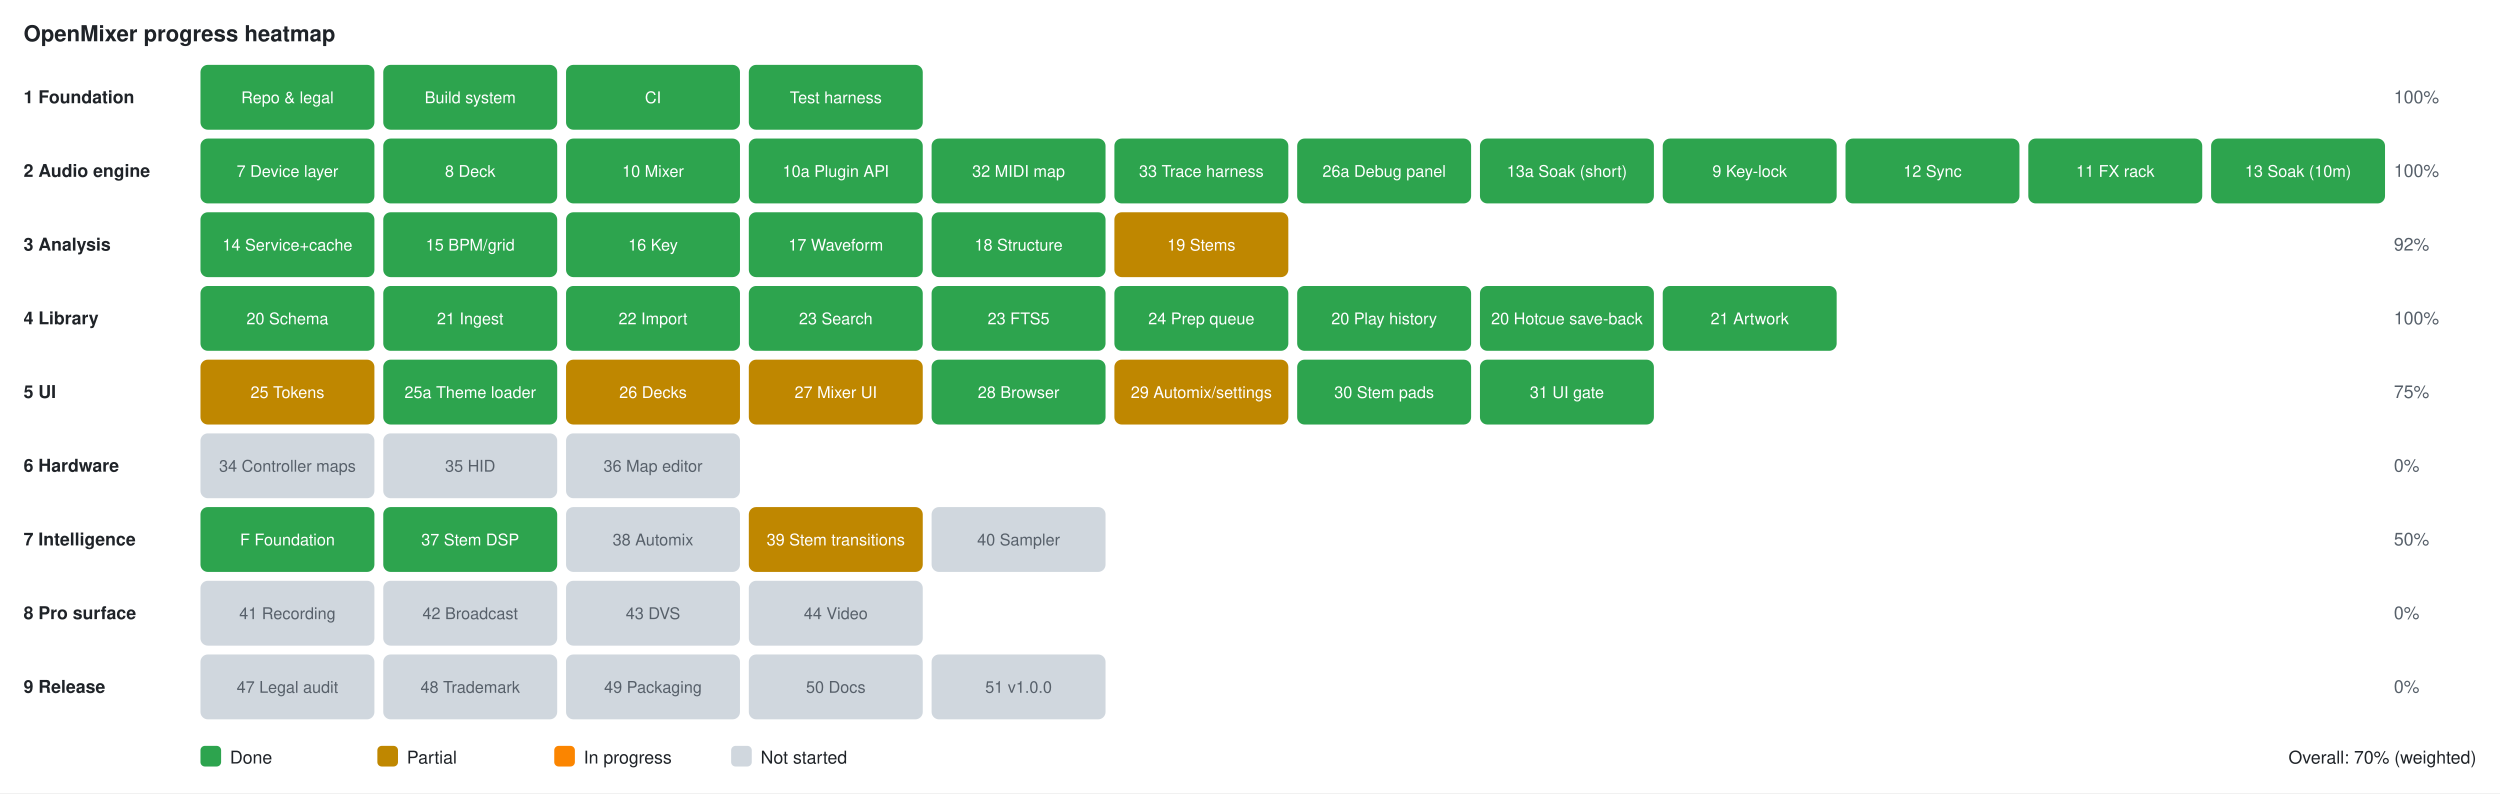
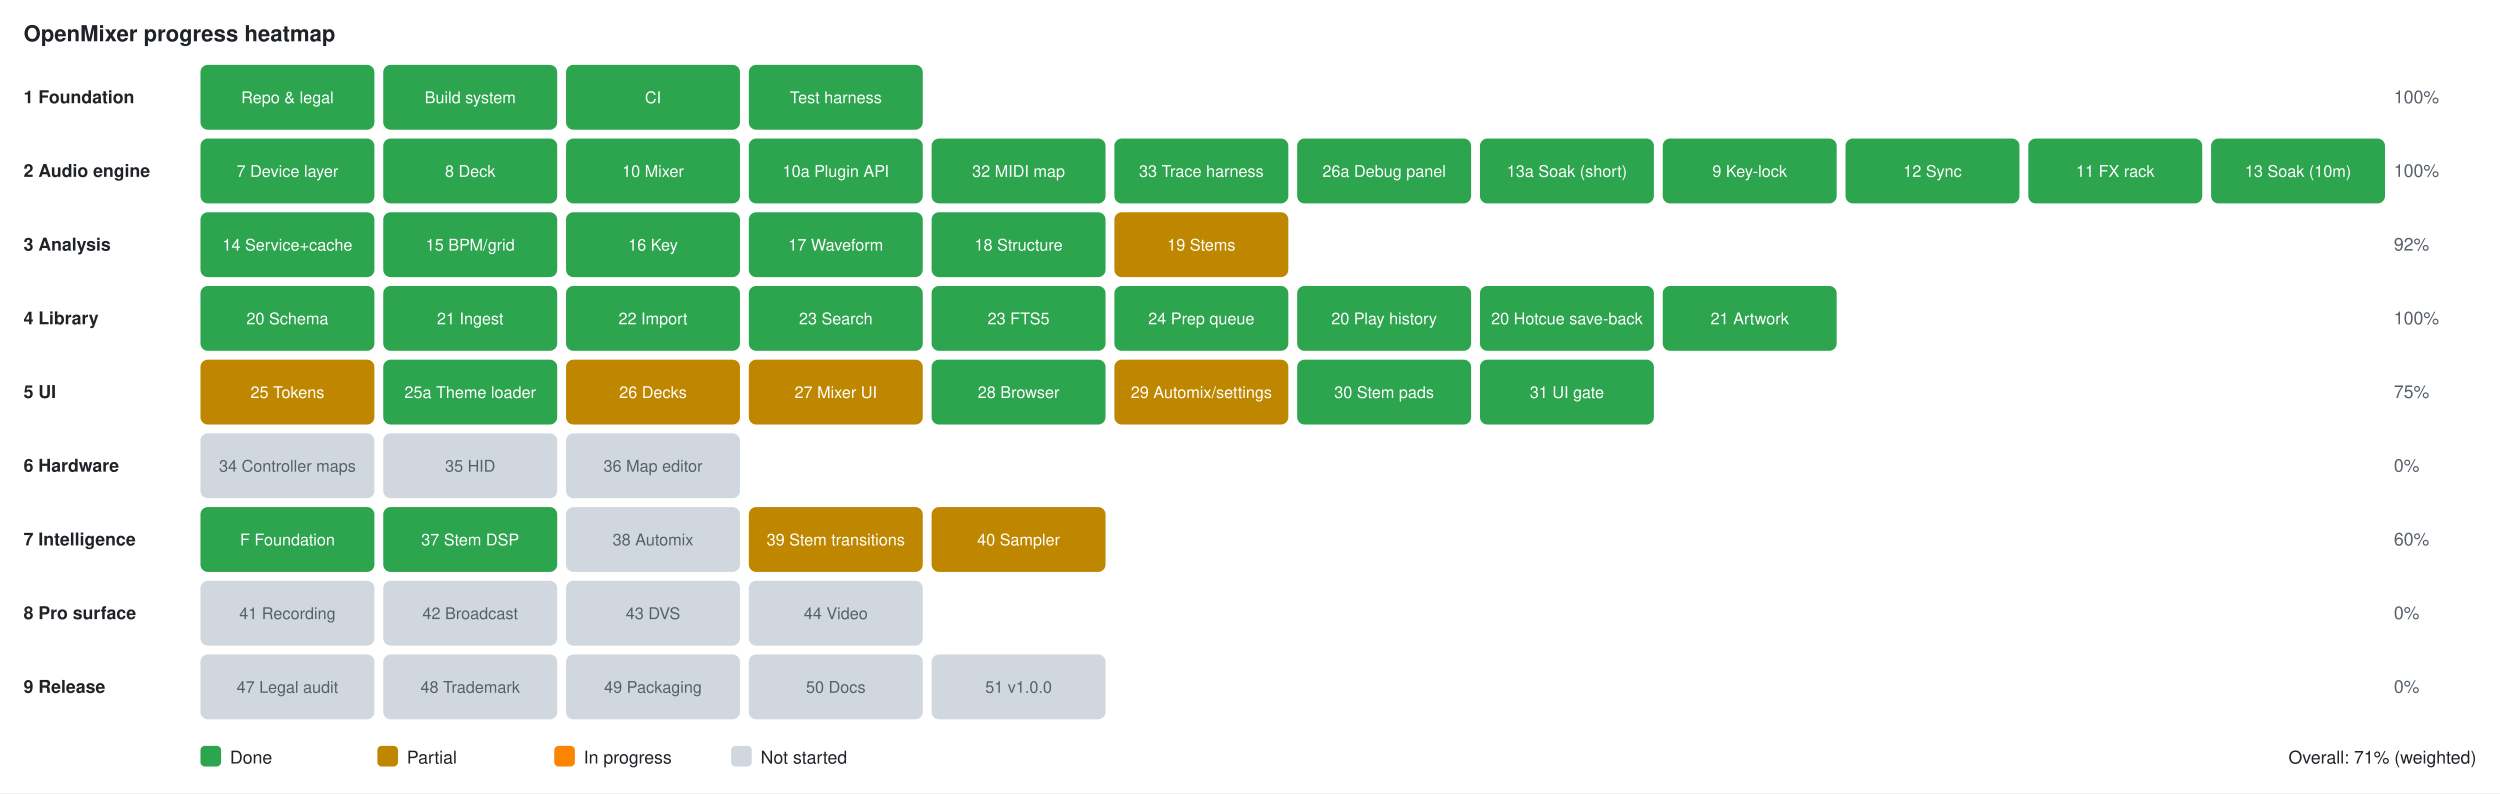
<svg xmlns="http://www.w3.org/2000/svg" width="1696" height="538" viewBox="0 0 1696 538" font-family="-apple-system,Segoe UI,Helvetica,Arial,sans-serif">
  <rect width="100%" height="100%" fill="#ffffff" />
  <text x="16" y="28" font-size="15" font-weight="600" fill="#1f2328">OpenMixer progress heatmap</text>
  <text x="16" y="70.0" font-size="12" font-weight="600" fill="#1f2328">1 Foundation</text>
  <g>
    <rect x="136" y="44" width="118" height="44" rx="5" fill="#2da44e" />
    <text x="195.0" y="70.0" font-size="11" text-anchor="middle" fill="#ffffff">Repo &amp; legal</text>
  </g>
  <g>
    <rect x="260" y="44" width="118" height="44" rx="5" fill="#2da44e" />
    <text x="319.0" y="70.0" font-size="11" text-anchor="middle" fill="#ffffff">Build system</text>
  </g>
  <g>
    <rect x="384" y="44" width="118" height="44" rx="5" fill="#2da44e" />
    <text x="443.0" y="70.0" font-size="11" text-anchor="middle" fill="#ffffff">CI</text>
  </g>
  <g>
    <rect x="508" y="44" width="118" height="44" rx="5" fill="#2da44e" />
    <text x="567.0" y="70.0" font-size="11" text-anchor="middle" fill="#ffffff">Test harness</text>
  </g>
  <text x="1624" y="70.0" font-size="12" fill="#57606a">100%</text>
  <text x="16" y="120.0" font-size="12" font-weight="600" fill="#1f2328">2 Audio engine</text>
  <g>
    <rect x="136" y="94" width="118" height="44" rx="5" fill="#2da44e" />
    <text x="195.0" y="120.0" font-size="11" text-anchor="middle" fill="#ffffff">7 Device layer</text>
  </g>
  <g>
    <rect x="260" y="94" width="118" height="44" rx="5" fill="#2da44e" />
    <text x="319.0" y="120.0" font-size="11" text-anchor="middle" fill="#ffffff">8 Deck</text>
  </g>
  <g>
    <rect x="384" y="94" width="118" height="44" rx="5" fill="#2da44e" />
    <text x="443.0" y="120.0" font-size="11" text-anchor="middle" fill="#ffffff">10 Mixer</text>
  </g>
  <g>
    <rect x="508" y="94" width="118" height="44" rx="5" fill="#2da44e" />
    <text x="567.0" y="120.0" font-size="11" text-anchor="middle" fill="#ffffff">10a Plugin API</text>
  </g>
  <g>
    <rect x="632" y="94" width="118" height="44" rx="5" fill="#2da44e" />
    <text x="691.0" y="120.0" font-size="11" text-anchor="middle" fill="#ffffff">32 MIDI map</text>
  </g>
  <g>
    <rect x="756" y="94" width="118" height="44" rx="5" fill="#2da44e" />
    <text x="815.0" y="120.0" font-size="11" text-anchor="middle" fill="#ffffff">33 Trace harness</text>
  </g>
  <g>
    <rect x="880" y="94" width="118" height="44" rx="5" fill="#2da44e" />
    <text x="939.0" y="120.0" font-size="11" text-anchor="middle" fill="#ffffff">26a Debug panel</text>
  </g>
  <g>
    <rect x="1004" y="94" width="118" height="44" rx="5" fill="#2da44e" />
    <text x="1063.0" y="120.0" font-size="11" text-anchor="middle" fill="#ffffff">13a Soak (short)</text>
  </g>
  <g>
    <rect x="1128" y="94" width="118" height="44" rx="5" fill="#2da44e" />
    <text x="1187.0" y="120.0" font-size="11" text-anchor="middle" fill="#ffffff">9 Key-lock</text>
  </g>
  <g>
    <rect x="1252" y="94" width="118" height="44" rx="5" fill="#2da44e" />
    <text x="1311.0" y="120.0" font-size="11" text-anchor="middle" fill="#ffffff">12 Sync</text>
  </g>
  <g>
    <rect x="1376" y="94" width="118" height="44" rx="5" fill="#2da44e" />
    <text x="1435.0" y="120.0" font-size="11" text-anchor="middle" fill="#ffffff">11 FX rack</text>
  </g>
  <g>
    <rect x="1500" y="94" width="118" height="44" rx="5" fill="#2da44e" />
    <text x="1559.0" y="120.0" font-size="11" text-anchor="middle" fill="#ffffff">13 Soak (10m)</text>
  </g>
  <text x="1624" y="120.0" font-size="12" fill="#57606a">100%</text>
  <text x="16" y="170.0" font-size="12" font-weight="600" fill="#1f2328">3 Analysis</text>
  <g>
    <rect x="136" y="144" width="118" height="44" rx="5" fill="#2da44e" />
    <text x="195.0" y="170.0" font-size="11" text-anchor="middle" fill="#ffffff">14 Service+cache</text>
  </g>
  <g>
    <rect x="260" y="144" width="118" height="44" rx="5" fill="#2da44e" />
    <text x="319.0" y="170.0" font-size="11" text-anchor="middle" fill="#ffffff">15 BPM/grid</text>
  </g>
  <g>
    <rect x="384" y="144" width="118" height="44" rx="5" fill="#2da44e" />
    <text x="443.0" y="170.0" font-size="11" text-anchor="middle" fill="#ffffff">16 Key</text>
  </g>
  <g>
    <rect x="508" y="144" width="118" height="44" rx="5" fill="#2da44e" />
    <text x="567.0" y="170.0" font-size="11" text-anchor="middle" fill="#ffffff">17 Waveform</text>
  </g>
  <g>
    <rect x="632" y="144" width="118" height="44" rx="5" fill="#2da44e" />
    <text x="691.0" y="170.0" font-size="11" text-anchor="middle" fill="#ffffff">18 Structure</text>
  </g>
  <g>
    <rect x="756" y="144" width="118" height="44" rx="5" fill="#bf8700" />
    <text x="815.0" y="170.0" font-size="11" text-anchor="middle" fill="#ffffff">19 Stems</text>
  </g>
  <text x="1624" y="170.0" font-size="12" fill="#57606a">92%</text>
  <text x="16" y="220.0" font-size="12" font-weight="600" fill="#1f2328">4 Library</text>
  <g>
    <rect x="136" y="194" width="118" height="44" rx="5" fill="#2da44e" />
    <text x="195.0" y="220.0" font-size="11" text-anchor="middle" fill="#ffffff">20 Schema</text>
  </g>
  <g>
    <rect x="260" y="194" width="118" height="44" rx="5" fill="#2da44e" />
    <text x="319.0" y="220.0" font-size="11" text-anchor="middle" fill="#ffffff">21 Ingest</text>
  </g>
  <g>
    <rect x="384" y="194" width="118" height="44" rx="5" fill="#2da44e" />
    <text x="443.0" y="220.0" font-size="11" text-anchor="middle" fill="#ffffff">22 Import</text>
  </g>
  <g>
    <rect x="508" y="194" width="118" height="44" rx="5" fill="#2da44e" />
    <text x="567.0" y="220.0" font-size="11" text-anchor="middle" fill="#ffffff">23 Search</text>
  </g>
  <g>
    <rect x="632" y="194" width="118" height="44" rx="5" fill="#2da44e" />
    <text x="691.0" y="220.0" font-size="11" text-anchor="middle" fill="#ffffff">23 FTS5</text>
  </g>
  <g>
    <rect x="756" y="194" width="118" height="44" rx="5" fill="#2da44e" />
    <text x="815.0" y="220.0" font-size="11" text-anchor="middle" fill="#ffffff">24 Prep queue</text>
  </g>
  <g>
    <rect x="880" y="194" width="118" height="44" rx="5" fill="#2da44e" />
    <text x="939.0" y="220.0" font-size="11" text-anchor="middle" fill="#ffffff">20 Play history</text>
  </g>
  <g>
    <rect x="1004" y="194" width="118" height="44" rx="5" fill="#2da44e" />
    <text x="1063.0" y="220.0" font-size="11" text-anchor="middle" fill="#ffffff">20 Hotcue save-back</text>
  </g>
  <g>
    <rect x="1128" y="194" width="118" height="44" rx="5" fill="#2da44e" />
    <text x="1187.0" y="220.0" font-size="11" text-anchor="middle" fill="#ffffff">21 Artwork</text>
  </g>
  <text x="1624" y="220.0" font-size="12" fill="#57606a">100%</text>
  <text x="16" y="270.0" font-size="12" font-weight="600" fill="#1f2328">5 UI</text>
  <g>
    <rect x="136" y="244" width="118" height="44" rx="5" fill="#bf8700" />
    <text x="195.0" y="270.0" font-size="11" text-anchor="middle" fill="#ffffff">25 Tokens</text>
  </g>
  <g>
    <rect x="260" y="244" width="118" height="44" rx="5" fill="#2da44e" />
    <text x="319.0" y="270.0" font-size="11" text-anchor="middle" fill="#ffffff">25a Theme loader</text>
  </g>
  <g>
    <rect x="384" y="244" width="118" height="44" rx="5" fill="#bf8700" />
    <text x="443.0" y="270.0" font-size="11" text-anchor="middle" fill="#ffffff">26 Decks</text>
  </g>
  <g>
    <rect x="508" y="244" width="118" height="44" rx="5" fill="#bf8700" />
    <text x="567.0" y="270.0" font-size="11" text-anchor="middle" fill="#ffffff">27 Mixer UI</text>
  </g>
  <g>
    <rect x="632" y="244" width="118" height="44" rx="5" fill="#2da44e" />
    <text x="691.0" y="270.0" font-size="11" text-anchor="middle" fill="#ffffff">28 Browser</text>
  </g>
  <g>
    <rect x="756" y="244" width="118" height="44" rx="5" fill="#bf8700" />
    <text x="815.0" y="270.0" font-size="11" text-anchor="middle" fill="#ffffff">29 Automix/settings</text>
  </g>
  <g>
    <rect x="880" y="244" width="118" height="44" rx="5" fill="#2da44e" />
    <text x="939.0" y="270.0" font-size="11" text-anchor="middle" fill="#ffffff">30 Stem pads</text>
  </g>
  <g>
    <rect x="1004" y="244" width="118" height="44" rx="5" fill="#2da44e" />
    <text x="1063.0" y="270.0" font-size="11" text-anchor="middle" fill="#ffffff">31 UI gate</text>
  </g>
  <text x="1624" y="270.0" font-size="12" fill="#57606a">75%</text>
  <text x="16" y="320.0" font-size="12" font-weight="600" fill="#1f2328">6 Hardware</text>
  <g>
    <rect x="136" y="294" width="118" height="44" rx="5" fill="#d0d7de" />
    <text x="195.0" y="320.0" font-size="11" text-anchor="middle" fill="#57606a">34 Controller maps</text>
  </g>
  <g>
    <rect x="260" y="294" width="118" height="44" rx="5" fill="#d0d7de" />
    <text x="319.0" y="320.0" font-size="11" text-anchor="middle" fill="#57606a">35 HID</text>
  </g>
  <g>
    <rect x="384" y="294" width="118" height="44" rx="5" fill="#d0d7de" />
    <text x="443.0" y="320.0" font-size="11" text-anchor="middle" fill="#57606a">36 Map editor</text>
  </g>
  <text x="1624" y="320.0" font-size="12" fill="#57606a">0%</text>
  <text x="16" y="370.0" font-size="12" font-weight="600" fill="#1f2328">7 Intelligence</text>
  <g>
    <rect x="136" y="344" width="118" height="44" rx="5" fill="#2da44e" />
    <text x="195.0" y="370.0" font-size="11" text-anchor="middle" fill="#ffffff">F Foundation</text>
  </g>
  <g>
    <rect x="260" y="344" width="118" height="44" rx="5" fill="#2da44e" />
    <text x="319.0" y="370.0" font-size="11" text-anchor="middle" fill="#ffffff">37 Stem DSP</text>
  </g>
  <g>
    <rect x="384" y="344" width="118" height="44" rx="5" fill="#d0d7de" />
    <text x="443.0" y="370.0" font-size="11" text-anchor="middle" fill="#57606a">38 Automix</text>
  </g>
  <g>
    <rect x="508" y="344" width="118" height="44" rx="5" fill="#bf8700" />
    <text x="567.0" y="370.0" font-size="11" text-anchor="middle" fill="#ffffff">39 Stem transitions</text>
  </g>
  <g>
-     <rect x="632" y="344" width="118" height="44" rx="5" fill="#d0d7de" />
-     <text x="691.0" y="370.0" font-size="11" text-anchor="middle" fill="#57606a">40 Sampler</text>
-   </g>
-   <text x="1624" y="370.0" font-size="12" fill="#57606a">50%</text>
+     <rect x="632" y="344" width="118" height="44" rx="5" fill="#bf8700" />
+     <text x="691.0" y="370.0" font-size="11" text-anchor="middle" fill="#ffffff">40 Sampler</text>
+   </g>
+   <text x="1624" y="370.0" font-size="12" fill="#57606a">60%</text>
  <text x="16" y="420.0" font-size="12" font-weight="600" fill="#1f2328">8 Pro surface</text>
  <g>
    <rect x="136" y="394" width="118" height="44" rx="5" fill="#d0d7de" />
    <text x="195.0" y="420.0" font-size="11" text-anchor="middle" fill="#57606a">41 Recording</text>
  </g>
  <g>
    <rect x="260" y="394" width="118" height="44" rx="5" fill="#d0d7de" />
    <text x="319.0" y="420.0" font-size="11" text-anchor="middle" fill="#57606a">42 Broadcast</text>
  </g>
  <g>
    <rect x="384" y="394" width="118" height="44" rx="5" fill="#d0d7de" />
    <text x="443.0" y="420.0" font-size="11" text-anchor="middle" fill="#57606a">43 DVS</text>
  </g>
  <g>
    <rect x="508" y="394" width="118" height="44" rx="5" fill="#d0d7de" />
    <text x="567.0" y="420.0" font-size="11" text-anchor="middle" fill="#57606a">44 Video</text>
  </g>
  <text x="1624" y="420.0" font-size="12" fill="#57606a">0%</text>
  <text x="16" y="470.0" font-size="12" font-weight="600" fill="#1f2328">9 Release</text>
  <g>
    <rect x="136" y="444" width="118" height="44" rx="5" fill="#d0d7de" />
    <text x="195.0" y="470.0" font-size="11" text-anchor="middle" fill="#57606a">47 Legal audit</text>
  </g>
  <g>
    <rect x="260" y="444" width="118" height="44" rx="5" fill="#d0d7de" />
    <text x="319.0" y="470.0" font-size="11" text-anchor="middle" fill="#57606a">48 Trademark</text>
  </g>
  <g>
    <rect x="384" y="444" width="118" height="44" rx="5" fill="#d0d7de" />
    <text x="443.0" y="470.0" font-size="11" text-anchor="middle" fill="#57606a">49 Packaging</text>
  </g>
  <g>
    <rect x="508" y="444" width="118" height="44" rx="5" fill="#d0d7de" />
    <text x="567.0" y="470.0" font-size="11" text-anchor="middle" fill="#57606a">50 Docs</text>
  </g>
  <g>
    <rect x="632" y="444" width="118" height="44" rx="5" fill="#d0d7de" />
    <text x="691.0" y="470.0" font-size="11" text-anchor="middle" fill="#57606a">51 v1.0.0</text>
  </g>
  <text x="1624" y="470.0" font-size="12" fill="#57606a">0%</text>
  <rect x="136" y="506" width="14" height="14" rx="3" fill="#2da44e" />
  <text x="156" y="518" font-size="12" fill="#1f2328">Done</text>
  <rect x="256" y="506" width="14" height="14" rx="3" fill="#bf8700" />
  <text x="276" y="518" font-size="12" fill="#1f2328">Partial</text>
  <rect x="376" y="506" width="14" height="14" rx="3" fill="#fb8500" />
  <text x="396" y="518" font-size="12" fill="#1f2328">In progress</text>
  <rect x="496" y="506" width="14" height="14" rx="3" fill="#d0d7de" />
  <text x="516" y="518" font-size="12" fill="#1f2328">Not started</text>
-   <text x="1680" y="518" font-size="12" text-anchor="end" fill="#1f2328">Overall: 70% (weighted)</text>
+   <text x="1680" y="518" font-size="12" text-anchor="end" fill="#1f2328">Overall: 71% (weighted)</text>
</svg>
